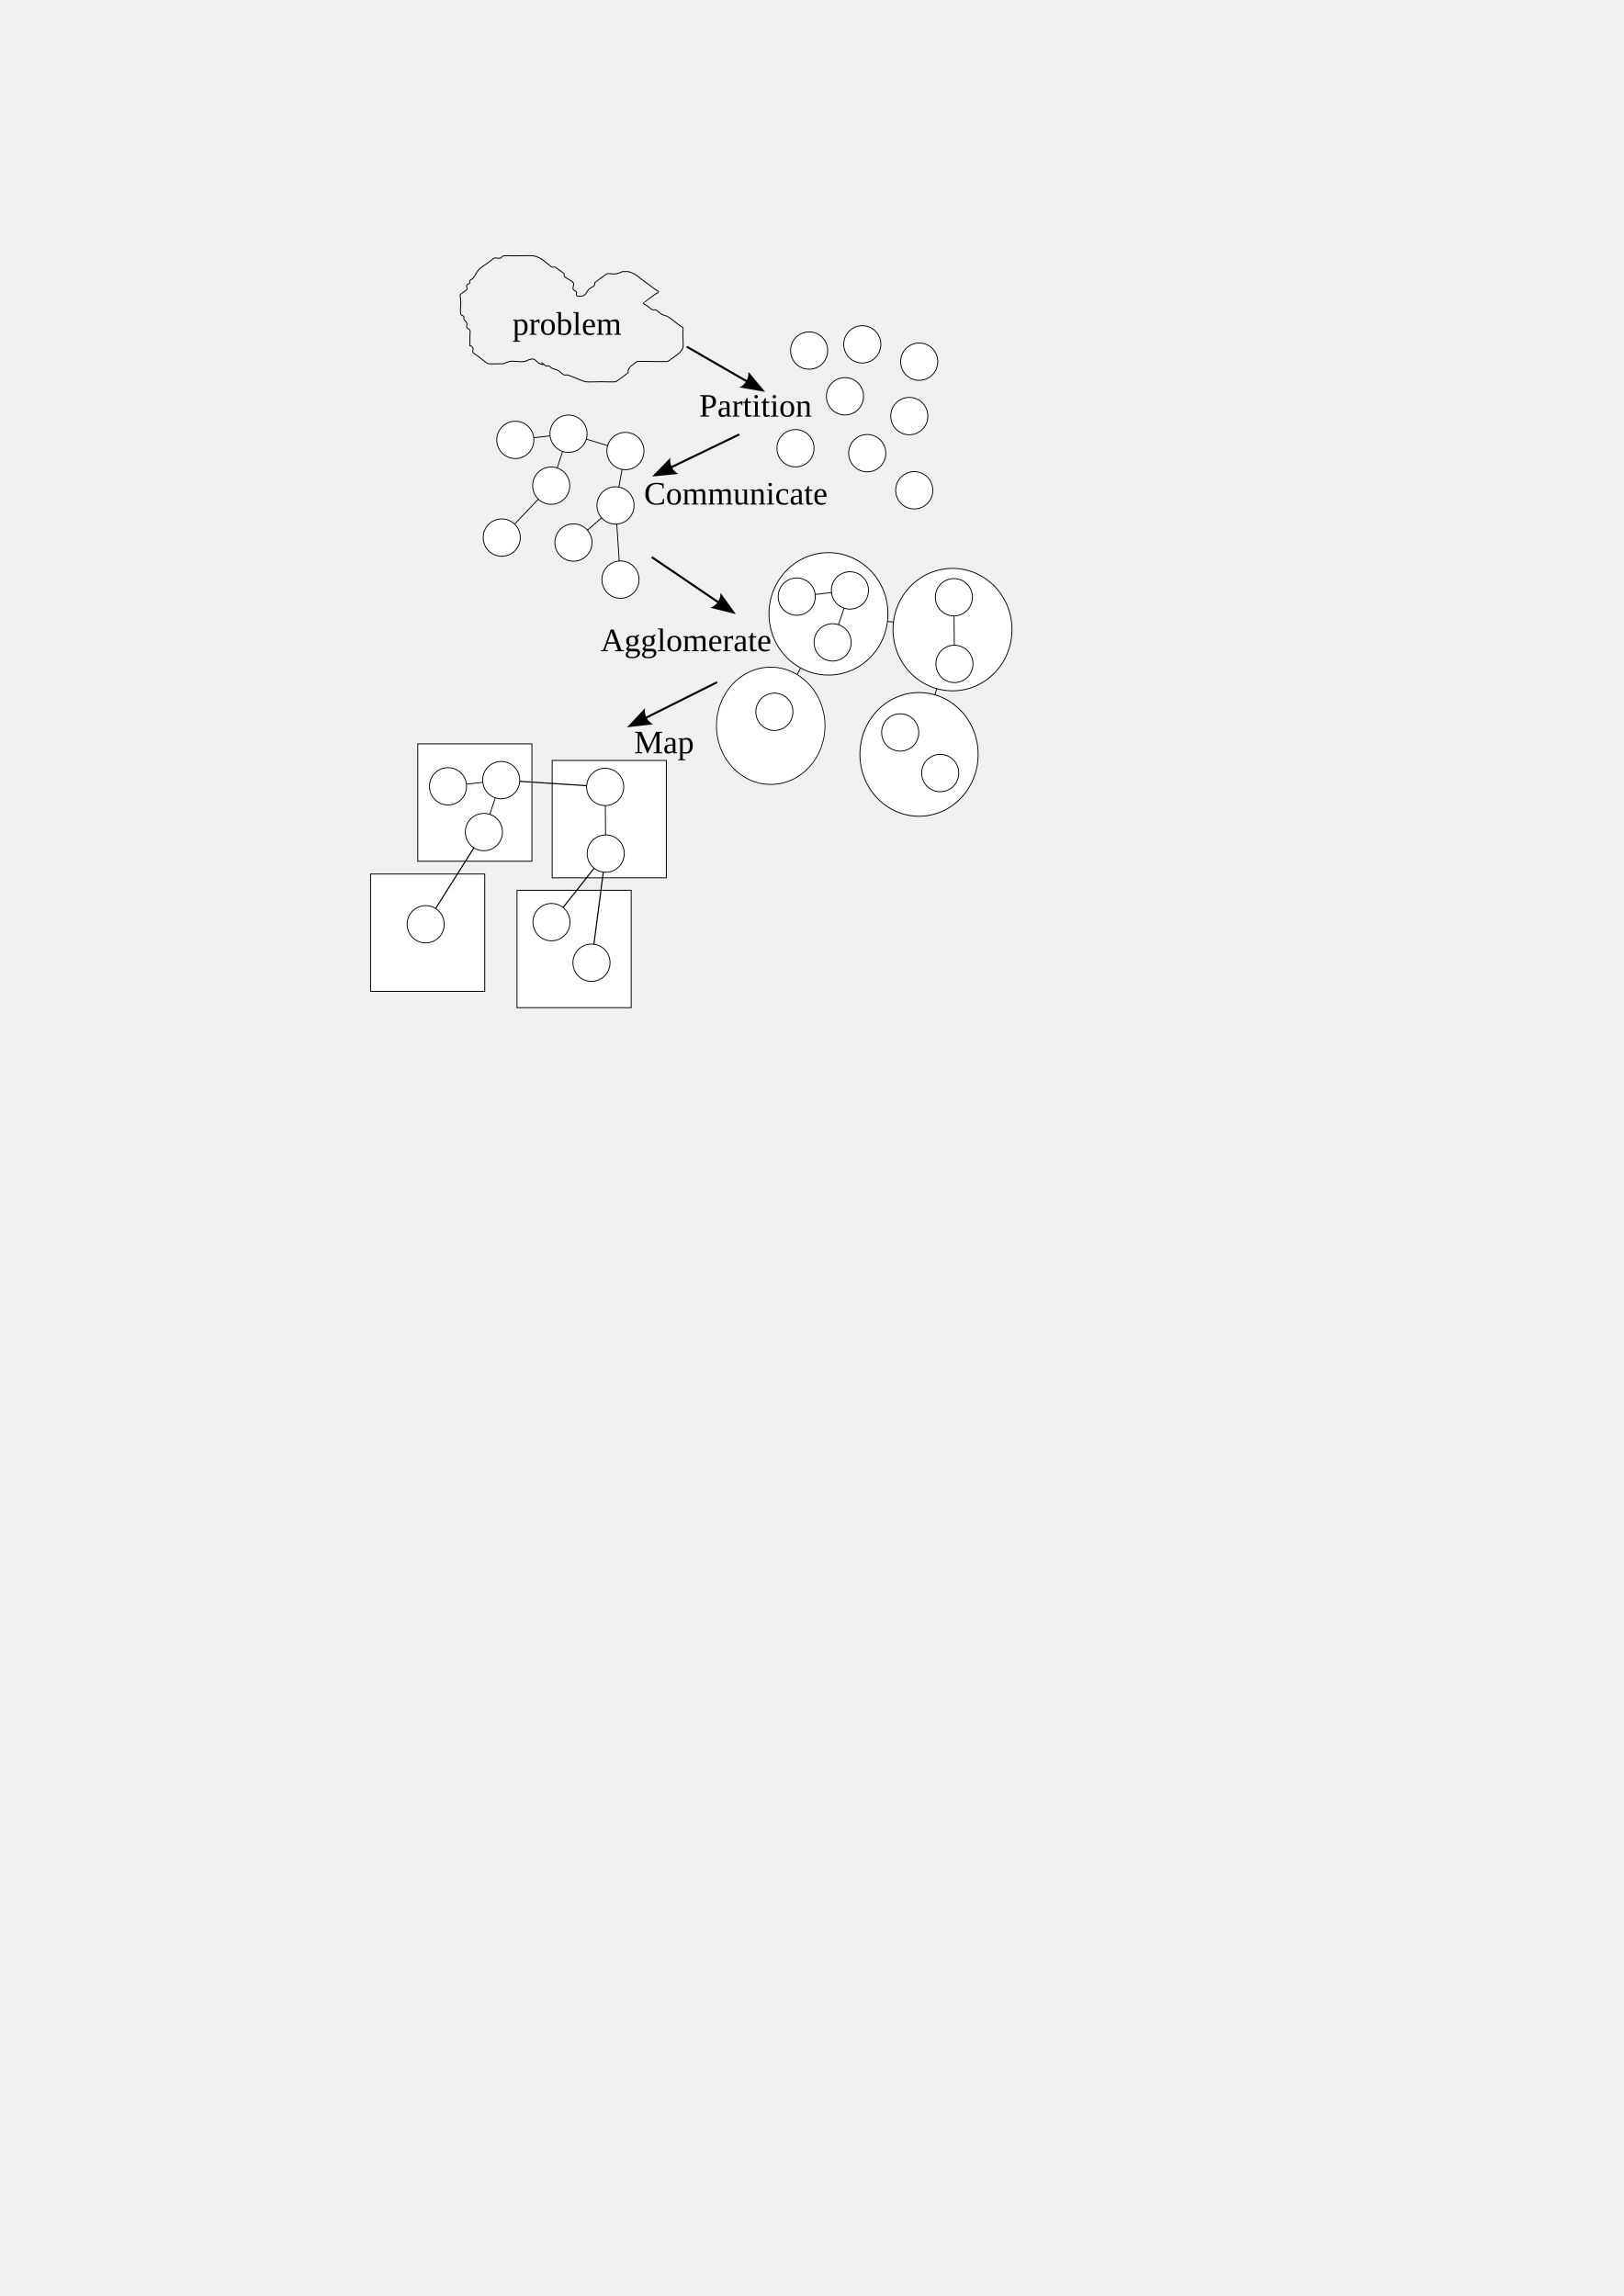
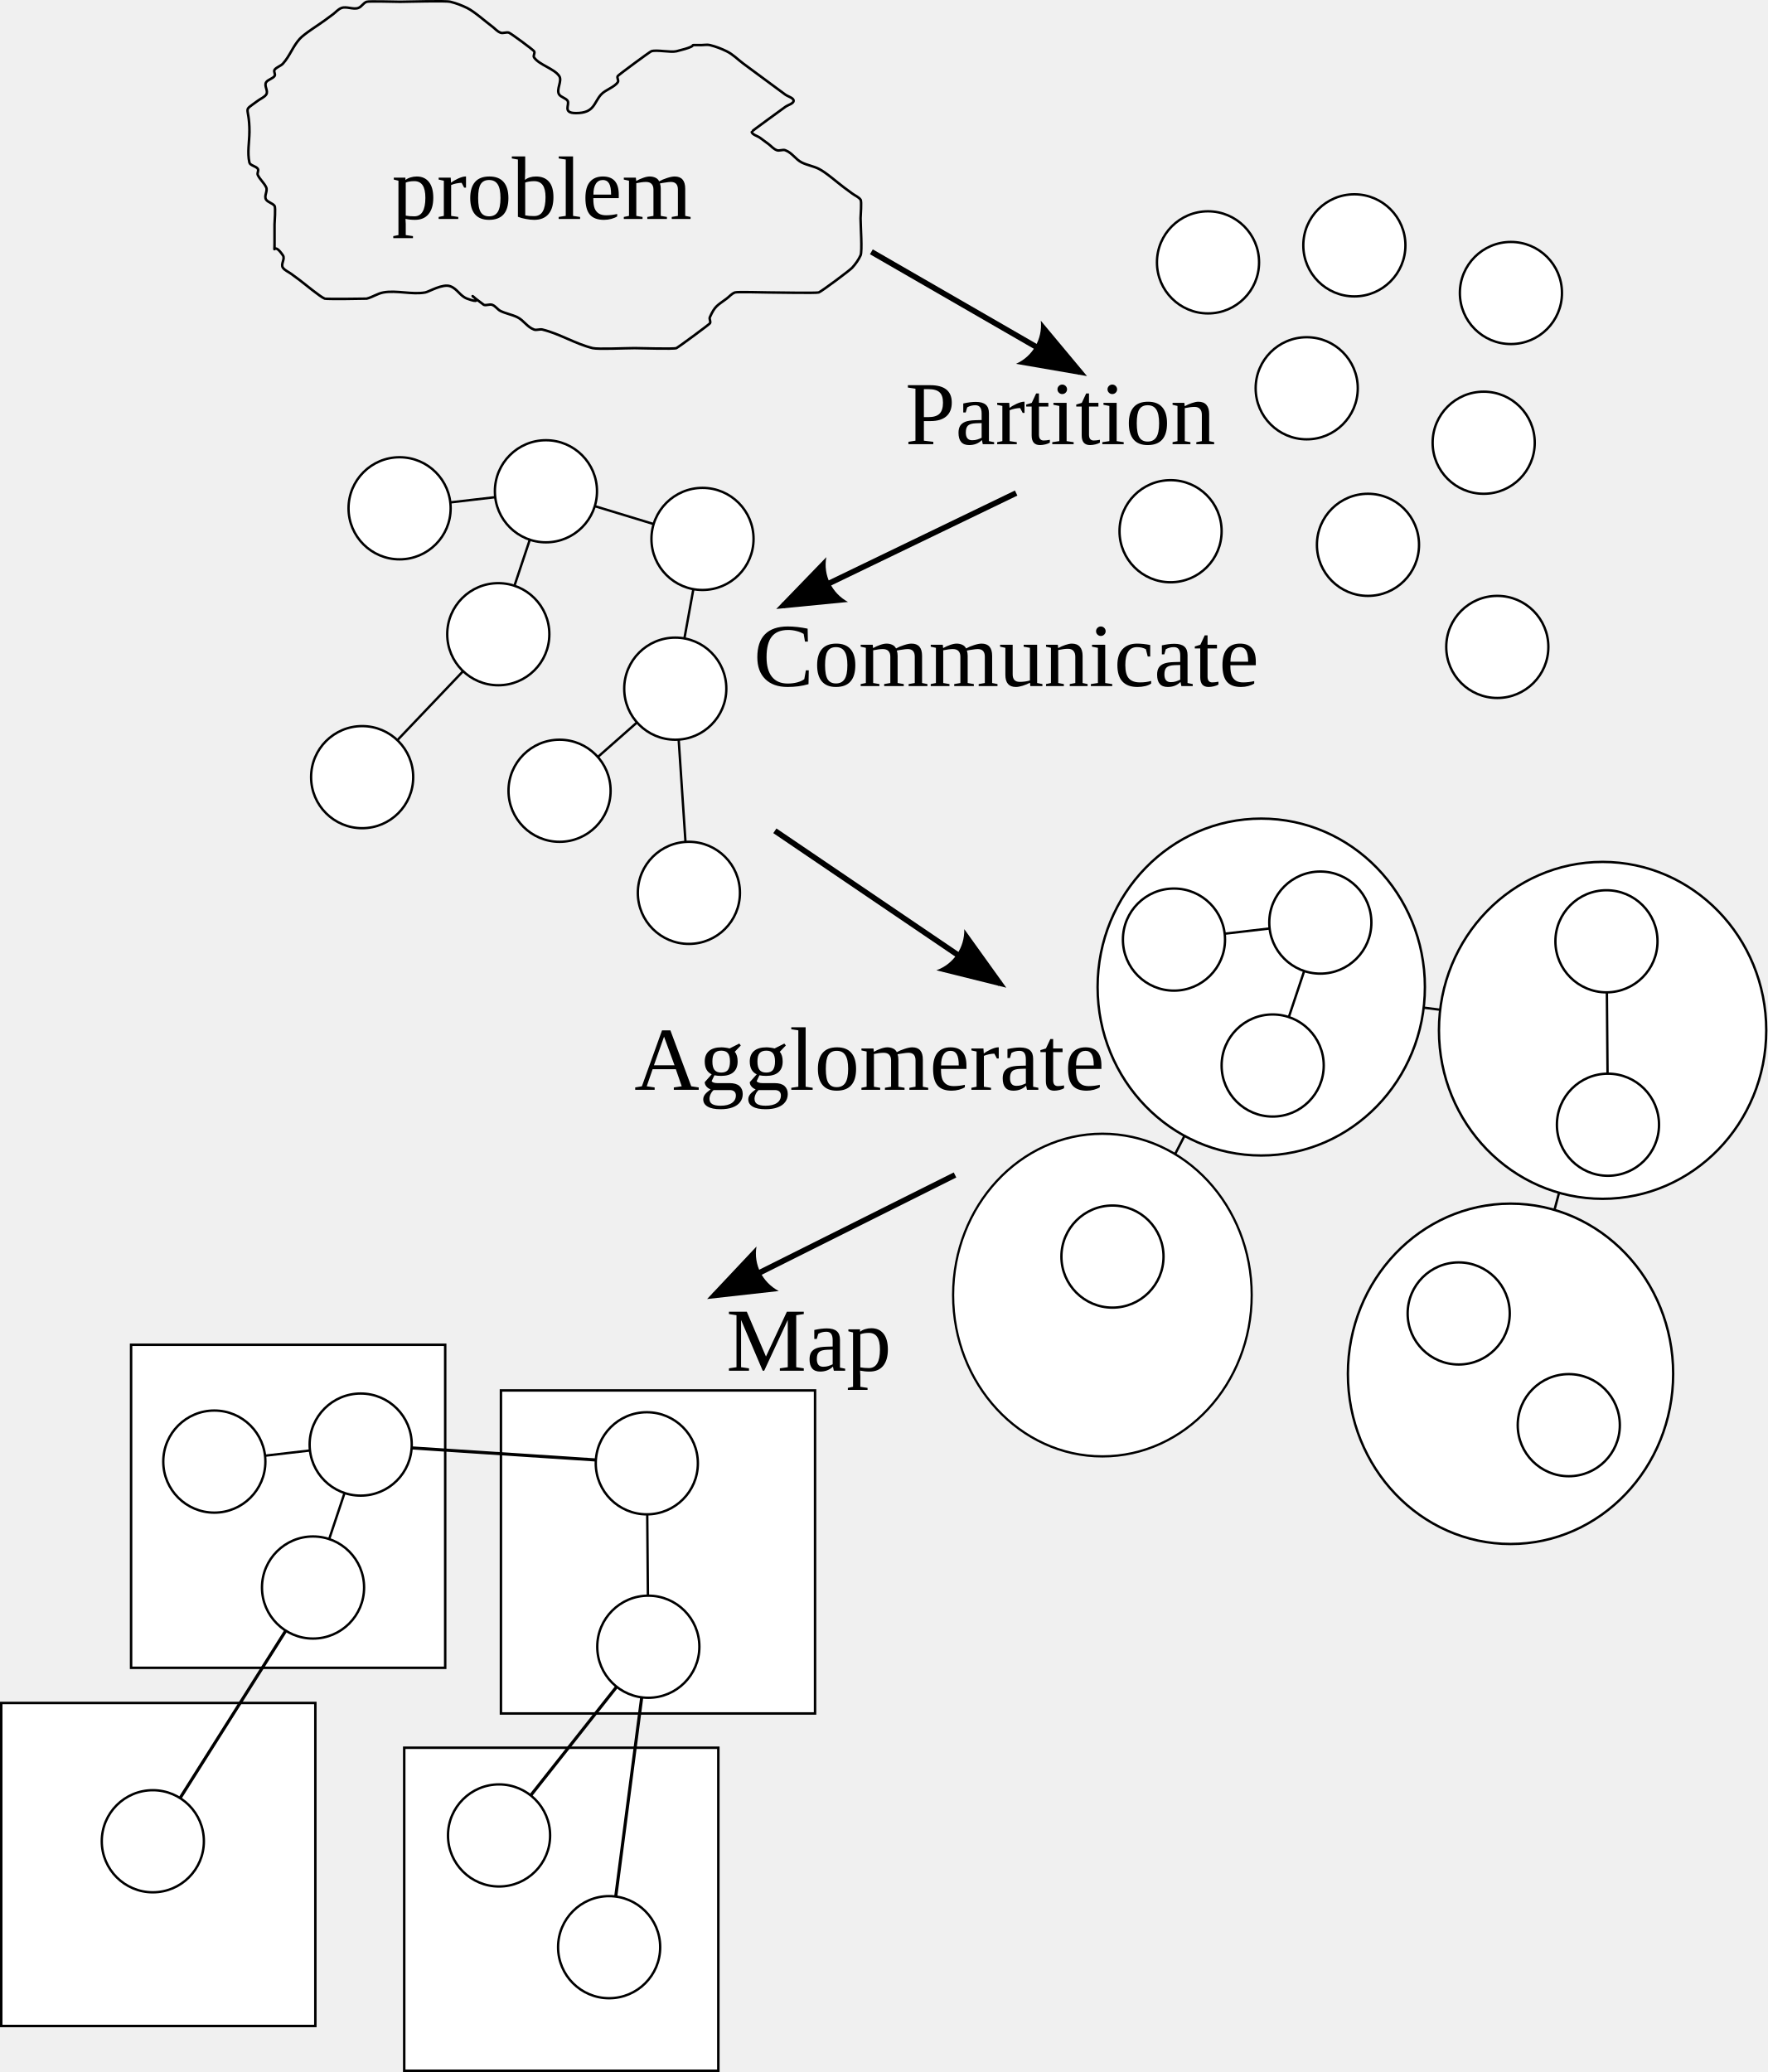
- <svg xmlns="http://www.w3.org/2000/svg" width="210mm" height="297mm" id="svg5239" version="1.1">
+ <svg xmlns="http://www.w3.org/2000/svg" width="313.957" height="368.091" id="svg5239" version="1.1">
  <defs id="defs5241">
-     <marker orient="auto" refY="0.0" refX="0.0" id="Arrow2Lend" style="overflow:visible;">
-       <path id="path4744" style="font-size:12.0;fill-rule:evenodd;stroke-width:0.625;stroke-linejoin:round;" d="M 8.719,4.034 L -2.207,0.016 L 8.719,-4.002 C 6.973,-1.63 6.983,1.616 8.719,4.034 z " transform="scale(1.1) rotate(180) translate(1,0)" />
+     <marker orient="auto" refY="0" refX="0" id="Arrow2Lend" style="overflow:visible">
+       <path id="path4744" style="font-size:12px;fill-rule:evenodd;stroke-width:0.625;stroke-linejoin:round" d="M 8.719,4.034 -2.207,0.016 8.719,-4.002 c -1.745,2.372 -1.735,5.617 -6e-7,8.035 z" transform="matrix(-1.1,0,0,-1.1,-1.1,0)" />
    </marker>
  </defs>
-   <g id="layer1">
+   <g id="layer1" transform="translate(-180.9286,-124.7715)">
    <rect style="fill:#ffffff;fill-opacity:1;stroke:#000000;stroke-width:0.438;stroke-miterlimit:4;stroke-opacity:1;stroke-dasharray:none;stroke-dashoffset:0" id="rect6257" width="55.796" height="57.386" x="204.214" y="363.672" />
    <rect style="fill:#ffffff;fill-opacity:1;stroke:#000000;stroke-width:0.438;stroke-miterlimit:4;stroke-opacity:1;stroke-dasharray:none;stroke-dashoffset:0" id="rect6257-8" width="55.796" height="57.386" x="269.913" y="371.784" />
    <rect style="fill:#ffffff;fill-opacity:1;stroke:#000000;stroke-width:0.438;stroke-miterlimit:4;stroke-opacity:1;stroke-dasharray:none;stroke-dashoffset:0" id="rect6257-0" width="55.796" height="57.386" x="252.733" y="435.257" />
    <rect style="fill:#ffffff;fill-opacity:1;stroke:#000000;stroke-width:0.438;stroke-miterlimit:4;stroke-opacity:1;stroke-dasharray:none;stroke-dashoffset:0" id="rect6257-6" width="55.796" height="57.386" x="181.148" y="427.303" />
-     <path style="fill:#ffffff;fill-opacity:1;stroke:#000000;stroke-width:1;stroke-miterlimit:4;stroke-opacity:1;stroke-dasharray:none;stroke-dashoffset:0" id="path6041" d="m 496.995,615.976 a 68.69,70.711 0 1 1 -137.381,0 68.69,70.711 0 1 1 137.381,0 z" transform="matrix(0.4232015,0,0,0.4232015,223.7086,39.43858)" />
-     <path style="fill:#ffffff;fill-opacity:1;stroke:#000000;stroke-width:1;stroke-miterlimit:4;stroke-opacity:1;stroke-dasharray:none;stroke-dashoffset:0" id="path6041-2-9" d="m 496.995,615.976 a 68.69,70.711 0 1 1 -137.381,0 68.69,70.711 0 1 1 137.381,0 z" transform="matrix(0.3860615,0,0,0.4052599,211.4009,105.21)" />
-     <path style="fill:#ffffff;fill-opacity:1;stroke:#000000;stroke-width:1;stroke-miterlimit:4;stroke-opacity:1;stroke-dasharray:none;stroke-dashoffset:0" id="path6041-2" d="m 496.995,615.976 a 68.69,70.711 0 1 1 -137.381,0 68.69,70.711 0 1 1 137.381,0 z" transform="matrix(0.420592,0,0,0.4275553,269.1072,105.4648)" />
-     <path transform="matrix(0.4232015,0,0,0.4232015,284.3445,47.13356)" style="fill:#ffffff;fill-opacity:1;stroke:#000000;stroke-width:1;stroke-miterlimit:4;stroke-opacity:1;stroke-dasharray:none;stroke-dashoffset:0" id="path6041-4" d="m 496.995,615.976 a 68.69,70.711 0 1 1 -137.381,0 68.69,70.711 0 1 1 137.381,0 z" />
+     <path style="fill:#ffffff;fill-opacity:1;stroke:#000000;stroke-width:1;stroke-miterlimit:4;stroke-opacity:1;stroke-dasharray:none;stroke-dashoffset:0" id="path6041" d="m 496.995,615.976 c 0,39.052 -30.754,70.711 -68.69,70.711 -37.937,0 -68.69,-31.658 -68.69,-70.711 0,-39.052 30.754,-70.711 68.69,-70.711 37.937,0 68.69,31.658 68.69,70.711 z" transform="matrix(0.4232015,0,0,0.4232015,223.7086,39.43858)" />
+     <path style="fill:#ffffff;fill-opacity:1;stroke:#000000;stroke-width:1;stroke-miterlimit:4;stroke-opacity:1;stroke-dasharray:none;stroke-dashoffset:0" id="path6041-2-9" d="m 496.995,615.976 c 0,39.052 -30.754,70.711 -68.69,70.711 -37.937,0 -68.69,-31.658 -68.69,-70.711 0,-39.052 30.754,-70.711 68.69,-70.711 37.937,0 68.69,31.658 68.69,70.711 z" transform="matrix(0.3860615,0,0,0.4052599,211.4009,105.21)" />
+     <path style="fill:#ffffff;fill-opacity:1;stroke:#000000;stroke-width:1;stroke-miterlimit:4;stroke-opacity:1;stroke-dasharray:none;stroke-dashoffset:0" id="path6041-2" d="m 496.995,615.976 c 0,39.052 -30.754,70.711 -68.69,70.711 -37.937,0 -68.69,-31.658 -68.69,-70.711 0,-39.052 30.754,-70.711 68.69,-70.711 37.937,0 68.69,31.658 68.69,70.711 z" transform="matrix(0.420592,0,0,0.4275553,269.1072,105.4648)" />
+     <path transform="matrix(0.4232015,0,0,0.4232015,284.3445,47.13356)" style="fill:#ffffff;fill-opacity:1;stroke:#000000;stroke-width:1;stroke-miterlimit:4;stroke-opacity:1;stroke-dasharray:none;stroke-dashoffset:0" id="path6041-4" d="m 496.995,615.976 c 0,39.052 -30.754,70.711 -68.69,70.711 -37.937,0 -68.69,-31.658 -68.69,-70.711 0,-39.052 30.754,-70.711 68.69,-70.711 37.937,0 68.69,31.658 68.69,70.711 z" />
    <path style="fill:none;stroke:#000000;stroke-width:0.447;stroke-linecap:butt;stroke-linejoin:miter;stroke-miterlimit:4;stroke-opacity:1;stroke-dasharray:none;stroke-dashoffset:0" d="m 225.24,148.161 c 0,-4.912 -1.402,-3.358 1.487,-5.493 0.496,-0.366 1.174,-0.635 1.487,-1.099 0.443,-0.655 -0.443,-1.542 0,-2.197 0.314,-0.463 1.174,-0.635 1.487,-1.099 0.222,-0.328 -0.222,-0.771 0,-1.099 0.314,-0.463 1.098,-0.668 1.487,-1.099 1.23,-1.363 1.745,-3.032 2.974,-4.394 0.856,-0.948 3.3,-2.438 4.461,-3.296 0.496,-0.366 0.991,-0.732 1.487,-1.099 0.496,-0.366 0.86,-0.867 1.487,-1.099 0.887,-0.328 2.088,0.328 2.974,0 0.627,-0.232 0.86,-0.867 1.487,-1.099 0.391,-0.144 5.171,0 5.949,0 1.441,0 8.036,-0.218 8.923,0 1.052,0.259 2.052,0.644 2.974,1.099 1.283,0.632 3.3,2.438 4.461,3.296 0.496,0.366 0.86,0.867 1.487,1.099 0.443,0.164 1.044,-0.164 1.487,0 0.395,0.146 4.264,3.004 4.461,3.296 0.222,0.328 -0.222,0.771 0,1.099 0.892,1.318 3.569,1.977 4.461,3.296 0.595,0.879 -0.595,2.417 0,3.296 0.314,0.463 1.174,0.635 1.487,1.099 0.444,0.657 -0.979,2.197 1.487,2.197 3.305,0 3.14,-1.831 4.461,-3.296 0.778,-0.862 2.347,-1.271 2.974,-2.197 0.222,-0.328 -0.222,-0.771 0,-1.099 0.142,-0.21 5.664,-4.289 5.949,-4.394 0.877,-0.324 3.439,0.252 4.461,0 5.127,-1.262 1.102,-1.099 4.461,-1.099 0.496,0 1.017,-0.116 1.487,0 1.052,0.259 2.052,0.644 2.974,1.099 1.167,0.574 1.983,1.465 2.974,2.197 2.479,1.831 4.957,3.662 7.436,5.493 0.496,0.366 1.487,0.581 1.487,1.099 0,0.518 -0.991,0.732 -1.487,1.099 -0.546,0.403 -5.949,4.306 -5.949,4.394 0,0.518 0.991,0.732 1.487,1.099 0.496,0.366 0.991,0.732 1.487,1.099 0.496,0.366 0.86,0.867 1.487,1.099 0.443,0.164 1.044,-0.164 1.487,0 1.254,0.463 1.808,1.623 2.974,2.197 0.922,0.454 2.052,0.644 2.974,1.099 1.283,0.632 3.3,2.438 4.461,3.296 0.496,0.366 0.991,0.732 1.487,1.099 0.496,0.366 1.174,0.635 1.487,1.099 0.226,0.334 0,2.801 0,3.296 0,1.313 0.324,5.874 0,6.591 -0.351,0.777 -0.872,1.516 -1.487,2.197 -0.412,0.457 -5.417,4.198 -5.949,4.394 -0.385,0.142 -7.869,0 -8.923,0 -0.778,0 -5.558,-0.144 -5.949,0 -0.627,0.232 -0.991,0.732 -1.487,1.099 -1.702,1.257 -2.074,1.3 -2.974,3.296 -0.157,0.347 0.222,0.771 0,1.099 -0.142,0.21 -5.664,4.289 -5.949,4.394 -0.538,0.199 -6.401,0 -7.436,0 -1.624,0 -6.474,0.237 -7.436,0 -3.123,-0.769 -5.8,-2.527 -8.923,-3.296 -0.47,-0.116 -1.044,0.164 -1.487,0 -1.254,-0.463 -1.808,-1.623 -2.974,-2.197 -0.922,-0.454 -2.052,-0.644 -2.974,-1.099 -0.583,-0.287 -0.86,-0.867 -1.487,-1.099 -0.443,-0.164 -1.044,0.164 -1.487,0 -4.932,-3.643 1.402,0.518 -2.974,-1.099 -1.254,-0.463 -1.72,-1.734 -2.974,-2.197 -1.375,-0.508 -3.774,0.972 -4.461,1.099 -2.333,0.431 -5.103,-0.431 -7.436,0 -1.075,0.199 -1.923,0.84 -2.974,1.099 -0.083,0.021 -7.15,0.106 -7.436,0 -0.794,-0.293 -3.679,-2.717 -4.461,-3.296 -0.496,-0.366 -0.991,-0.732 -1.487,-1.099 -0.496,-0.366 -1.174,-0.635 -1.487,-1.099 -0.443,-0.655 0.443,-1.542 0,-2.197 -1.838,-2.715 -1.487,0.379 -1.487,-2.197 0,-0.366 0,-1.465 0,-1.099 0,5.419 0,-0.586 0,-2.197 0,-0.495 0.226,-2.961 0,-3.296 -0.314,-0.463 -1.174,-0.635 -1.487,-1.099 -0.443,-0.655 0.314,-1.502 0,-2.197 -0.351,-0.777 -1.137,-1.42 -1.487,-2.197 -0.157,-0.347 0.222,-0.771 0,-1.099 -0.314,-0.463 -1.372,-0.588 -1.487,-1.099 -0.407,-1.806 0,-3.662 0,-5.493 z" id="path5277" />
-     <path style="fill:#ffffff;fill-opacity:1;stroke:#000000;stroke-width:1;stroke-miterlimit:4;stroke-opacity:1;stroke-dasharray:none;stroke-dashoffset:0" id="path5279" d="m 365.714,313.791 a 21.429,21.429 0 1 1 -42.857,0 21.429,21.429 0 1 1 42.857,0 z" transform="matrix(0.4232015,0,0,0.4232015,249.809,38.58358)" />
-     <path style="fill:#ffffff;fill-opacity:1;stroke:#000000;stroke-width:1;stroke-miterlimit:4;stroke-opacity:1;stroke-dasharray:none;stroke-dashoffset:0" id="path5279-7" d="m 365.714,313.791 a 21.429,21.429 0 1 1 -42.857,0 21.429,21.429 0 1 1 42.857,0 z" transform="matrix(0.4232015,0,0,0.4232015,275.8056,35.56072)" />
-     <path style="fill:#ffffff;fill-opacity:1;stroke:#000000;stroke-width:1;stroke-miterlimit:4;stroke-opacity:1;stroke-dasharray:none;stroke-dashoffset:0" id="path5279-9" d="m 365.714,313.791 a 21.429,21.429 0 1 1 -42.857,0 21.429,21.429 0 1 1 42.857,0 z" transform="matrix(0.4232015,0,0,0.4232015,303.616,44.02475)" />
-     <path style="fill:#ffffff;fill-opacity:1;stroke:#000000;stroke-width:1;stroke-miterlimit:4;stroke-opacity:1;stroke-dasharray:none;stroke-dashoffset:0" id="path5279-0" d="m 365.714,313.791 a 21.429,21.429 0 1 1 -42.857,0 21.429,21.429 0 1 1 42.857,0 z" transform="matrix(0.4232015,0,0,0.4232015,267.3416,60.95281)" />
-     <path style="fill:#ffffff;fill-opacity:1;stroke:#000000;stroke-width:1;stroke-miterlimit:4;stroke-opacity:1;stroke-dasharray:none;stroke-dashoffset:0" id="path5279-2" d="m 365.714,313.791 a 21.429,21.429 0 1 1 -42.857,0 21.429,21.429 0 1 1 42.857,0 z" transform="matrix(0.4232015,0,0,0.4232015,298.7794,70.62599)" />
-     <path style="fill:#ffffff;fill-opacity:1;stroke:#000000;stroke-width:1;stroke-miterlimit:4;stroke-opacity:1;stroke-dasharray:none;stroke-dashoffset:0" id="path5279-5" d="m 365.714,313.791 a 21.429,21.429 0 1 1 -42.857,0 21.429,21.429 0 1 1 42.857,0 z" transform="matrix(0.4232015,0,0,0.4232015,243.1586,86.34491)" />
-     <path style="fill:#ffffff;fill-opacity:1;stroke:#000000;stroke-width:1;stroke-miterlimit:4;stroke-opacity:1;stroke-dasharray:none;stroke-dashoffset:0" id="path5279-1" d="m 365.714,313.791 a 21.429,21.429 0 1 1 -42.857,0 21.429,21.429 0 1 1 42.857,0 z" transform="matrix(0.4232015,0,0,0.4232015,278.2239,88.7632)" />
-     <path style="fill:#ffffff;fill-opacity:1;stroke:#000000;stroke-width:1;stroke-miterlimit:4;stroke-opacity:1;stroke-dasharray:none;stroke-dashoffset:0" id="path5279-8" d="m 365.714,313.791 a 21.429,21.429 0 1 1 -42.857,0 21.429,21.429 0 1 1 42.857,0 z" transform="matrix(0.4232015,0,0,0.4232015,301.1977,106.9004)" />
-     <path style="fill:#ffffff;fill-opacity:1;stroke:#000000;stroke-width:1;stroke-miterlimit:4;stroke-opacity:1;stroke-dasharray:none;stroke-dashoffset:0" id="path5279-83" d="m 365.714,313.791 a 21.429,21.429 0 1 1 -42.857,0 21.429,21.429 0 1 1 42.857,0 z" transform="matrix(0.4232015,0,0,0.4232015,106.2072,82.27312)" />
-     <path style="fill:#ffffff;fill-opacity:1;stroke:#000000;stroke-width:1;stroke-miterlimit:4;stroke-opacity:1;stroke-dasharray:none;stroke-dashoffset:0" id="path5279-7-0" d="m 365.714,313.791 a 21.429,21.429 0 1 1 -42.857,0 21.429,21.429 0 1 1 42.857,0 z" transform="matrix(0.4232015,0,0,0.4232015,132.2039,79.25026)" />
-     <path style="fill:#ffffff;fill-opacity:1;stroke:#000000;stroke-width:1;stroke-miterlimit:4;stroke-opacity:1;stroke-dasharray:none;stroke-dashoffset:0" id="path5279-9-8" d="m 365.714,313.791 a 21.429,21.429 0 1 1 -42.857,0 21.429,21.429 0 1 1 42.857,0 z" transform="matrix(0.4232015,0,0,0.4232015,160.0143,87.71429)" />
-     <path style="fill:#ffffff;fill-opacity:1;stroke:#000000;stroke-width:1;stroke-miterlimit:4;stroke-opacity:1;stroke-dasharray:none;stroke-dashoffset:0" id="path5279-0-9" d="m 365.714,313.791 a 21.429,21.429 0 1 1 -42.857,0 21.429,21.429 0 1 1 42.857,0 z" transform="matrix(0.4232015,0,0,0.4232015,123.7399,104.6423)" />
-     <path style="fill:#ffffff;fill-opacity:1;stroke:#000000;stroke-width:1;stroke-miterlimit:4;stroke-opacity:1;stroke-dasharray:none;stroke-dashoffset:0" id="path5279-2-3" d="m 365.714,313.791 a 21.429,21.429 0 1 1 -42.857,0 21.429,21.429 0 1 1 42.857,0 z" transform="matrix(0.4232015,0,0,0.4232015,155.1777,114.3155)" />
-     <path style="fill:#ffffff;fill-opacity:1;stroke:#000000;stroke-width:1;stroke-miterlimit:4;stroke-opacity:1;stroke-dasharray:none;stroke-dashoffset:0" id="path5279-5-2" d="m 365.714,313.791 a 21.429,21.429 0 1 1 -42.857,0 21.429,21.429 0 1 1 42.857,0 z" transform="matrix(0.4232015,0,0,0.4232015,99.55692,130.0344)" />
-     <path style="fill:#ffffff;fill-opacity:1;stroke:#000000;stroke-width:1;stroke-miterlimit:4;stroke-opacity:1;stroke-dasharray:none;stroke-dashoffset:0" id="path5279-1-0" d="m 365.714,313.791 a 21.429,21.429 0 1 1 -42.857,0 21.429,21.429 0 1 1 42.857,0 z" transform="matrix(0.4232015,0,0,0.4232015,134.6222,132.4527)" />
-     <path style="fill:#ffffff;fill-opacity:1;stroke:#000000;stroke-width:1;stroke-miterlimit:4;stroke-opacity:1;stroke-dasharray:none;stroke-dashoffset:0" id="path5279-8-6" d="m 365.714,313.791 a 21.429,21.429 0 1 1 -42.857,0 21.429,21.429 0 1 1 42.857,0 z" transform="matrix(0.4232015,0,0,0.4232015,157.596,150.5899)" />
+     <path style="fill:#ffffff;fill-opacity:1;stroke:#000000;stroke-width:1;stroke-miterlimit:4;stroke-opacity:1;stroke-dasharray:none;stroke-dashoffset:0" id="path5279" d="m 365.714,313.791 c 0,11.835 -9.594,21.429 -21.429,21.429 -11.835,0 -21.429,-9.594 -21.429,-21.429 0,-11.835 9.594,-21.429 21.429,-21.429 11.835,0 21.429,9.594 21.429,21.429 z" transform="matrix(0.4232015,0,0,0.4232015,249.809,38.58358)" />
+     <path style="fill:#ffffff;fill-opacity:1;stroke:#000000;stroke-width:1;stroke-miterlimit:4;stroke-opacity:1;stroke-dasharray:none;stroke-dashoffset:0" id="path5279-7" d="m 365.714,313.791 c 0,11.835 -9.594,21.429 -21.429,21.429 -11.835,0 -21.429,-9.594 -21.429,-21.429 0,-11.835 9.594,-21.429 21.429,-21.429 11.835,0 21.429,9.594 21.429,21.429 z" transform="matrix(0.4232015,0,0,0.4232015,275.8056,35.56072)" />
+     <path style="fill:#ffffff;fill-opacity:1;stroke:#000000;stroke-width:1;stroke-miterlimit:4;stroke-opacity:1;stroke-dasharray:none;stroke-dashoffset:0" id="path5279-9" d="m 365.714,313.791 c 0,11.835 -9.594,21.429 -21.429,21.429 -11.835,0 -21.429,-9.594 -21.429,-21.429 0,-11.835 9.594,-21.429 21.429,-21.429 11.835,0 21.429,9.594 21.429,21.429 z" transform="matrix(0.4232015,0,0,0.4232015,303.616,44.02475)" />
+     <path style="fill:#ffffff;fill-opacity:1;stroke:#000000;stroke-width:1;stroke-miterlimit:4;stroke-opacity:1;stroke-dasharray:none;stroke-dashoffset:0" id="path5279-0" d="m 365.714,313.791 c 0,11.835 -9.594,21.429 -21.429,21.429 -11.835,0 -21.429,-9.594 -21.429,-21.429 0,-11.835 9.594,-21.429 21.429,-21.429 11.835,0 21.429,9.594 21.429,21.429 z" transform="matrix(0.4232015,0,0,0.4232015,267.3416,60.95281)" />
+     <path style="fill:#ffffff;fill-opacity:1;stroke:#000000;stroke-width:1;stroke-miterlimit:4;stroke-opacity:1;stroke-dasharray:none;stroke-dashoffset:0" id="path5279-2" d="m 365.714,313.791 c 0,11.835 -9.594,21.429 -21.429,21.429 -11.835,0 -21.429,-9.594 -21.429,-21.429 0,-11.835 9.594,-21.429 21.429,-21.429 11.835,0 21.429,9.594 21.429,21.429 z" transform="matrix(0.4232015,0,0,0.4232015,298.7794,70.62599)" />
+     <path style="fill:#ffffff;fill-opacity:1;stroke:#000000;stroke-width:1;stroke-miterlimit:4;stroke-opacity:1;stroke-dasharray:none;stroke-dashoffset:0" id="path5279-5" d="m 365.714,313.791 c 0,11.835 -9.594,21.429 -21.429,21.429 -11.835,0 -21.429,-9.594 -21.429,-21.429 0,-11.835 9.594,-21.429 21.429,-21.429 11.835,0 21.429,9.594 21.429,21.429 z" transform="matrix(0.4232015,0,0,0.4232015,243.1586,86.34491)" />
+     <path style="fill:#ffffff;fill-opacity:1;stroke:#000000;stroke-width:1;stroke-miterlimit:4;stroke-opacity:1;stroke-dasharray:none;stroke-dashoffset:0" id="path5279-1" d="m 365.714,313.791 c 0,11.835 -9.594,21.429 -21.429,21.429 -11.835,0 -21.429,-9.594 -21.429,-21.429 0,-11.835 9.594,-21.429 21.429,-21.429 11.835,0 21.429,9.594 21.429,21.429 z" transform="matrix(0.4232015,0,0,0.4232015,278.2239,88.7632)" />
+     <path style="fill:#ffffff;fill-opacity:1;stroke:#000000;stroke-width:1;stroke-miterlimit:4;stroke-opacity:1;stroke-dasharray:none;stroke-dashoffset:0" id="path5279-8" d="m 365.714,313.791 c 0,11.835 -9.594,21.429 -21.429,21.429 -11.835,0 -21.429,-9.594 -21.429,-21.429 0,-11.835 9.594,-21.429 21.429,-21.429 11.835,0 21.429,9.594 21.429,21.429 z" transform="matrix(0.4232015,0,0,0.4232015,301.1977,106.9004)" />
+     <path style="fill:#ffffff;fill-opacity:1;stroke:#000000;stroke-width:1;stroke-miterlimit:4;stroke-opacity:1;stroke-dasharray:none;stroke-dashoffset:0" id="path5279-83" d="m 365.714,313.791 c 0,11.835 -9.594,21.429 -21.429,21.429 -11.835,0 -21.429,-9.594 -21.429,-21.429 0,-11.835 9.594,-21.429 21.429,-21.429 11.835,0 21.429,9.594 21.429,21.429 z" transform="matrix(0.4232015,0,0,0.4232015,106.2072,82.27312)" />
+     <path style="fill:#ffffff;fill-opacity:1;stroke:#000000;stroke-width:1;stroke-miterlimit:4;stroke-opacity:1;stroke-dasharray:none;stroke-dashoffset:0" id="path5279-7-0" d="m 365.714,313.791 c 0,11.835 -9.594,21.429 -21.429,21.429 -11.835,0 -21.429,-9.594 -21.429,-21.429 0,-11.835 9.594,-21.429 21.429,-21.429 11.835,0 21.429,9.594 21.429,21.429 z" transform="matrix(0.4232015,0,0,0.4232015,132.2039,79.25026)" />
+     <path style="fill:#ffffff;fill-opacity:1;stroke:#000000;stroke-width:1;stroke-miterlimit:4;stroke-opacity:1;stroke-dasharray:none;stroke-dashoffset:0" id="path5279-9-8" d="m 365.714,313.791 c 0,11.835 -9.594,21.429 -21.429,21.429 -11.835,0 -21.429,-9.594 -21.429,-21.429 0,-11.835 9.594,-21.429 21.429,-21.429 11.835,0 21.429,9.594 21.429,21.429 z" transform="matrix(0.4232015,0,0,0.4232015,160.0143,87.71429)" />
+     <path style="fill:#ffffff;fill-opacity:1;stroke:#000000;stroke-width:1;stroke-miterlimit:4;stroke-opacity:1;stroke-dasharray:none;stroke-dashoffset:0" id="path5279-0-9" d="m 365.714,313.791 c 0,11.835 -9.594,21.429 -21.429,21.429 -11.835,0 -21.429,-9.594 -21.429,-21.429 0,-11.835 9.594,-21.429 21.429,-21.429 11.835,0 21.429,9.594 21.429,21.429 z" transform="matrix(0.4232015,0,0,0.4232015,123.7399,104.6423)" />
+     <path style="fill:#ffffff;fill-opacity:1;stroke:#000000;stroke-width:1;stroke-miterlimit:4;stroke-opacity:1;stroke-dasharray:none;stroke-dashoffset:0" id="path5279-2-3" d="m 365.714,313.791 c 0,11.835 -9.594,21.429 -21.429,21.429 -11.835,0 -21.429,-9.594 -21.429,-21.429 0,-11.835 9.594,-21.429 21.429,-21.429 11.835,0 21.429,9.594 21.429,21.429 z" transform="matrix(0.4232015,0,0,0.4232015,155.1777,114.3155)" />
+     <path style="fill:#ffffff;fill-opacity:1;stroke:#000000;stroke-width:1;stroke-miterlimit:4;stroke-opacity:1;stroke-dasharray:none;stroke-dashoffset:0" id="path5279-5-2" d="m 365.714,313.791 c 0,11.835 -9.594,21.429 -21.429,21.429 -11.835,0 -21.429,-9.594 -21.429,-21.429 0,-11.835 9.594,-21.429 21.429,-21.429 11.835,0 21.429,9.594 21.429,21.429 z" transform="matrix(0.4232015,0,0,0.4232015,99.55692,130.0344)" />
+     <path style="fill:#ffffff;fill-opacity:1;stroke:#000000;stroke-width:1;stroke-miterlimit:4;stroke-opacity:1;stroke-dasharray:none;stroke-dashoffset:0" id="path5279-1-0" d="m 365.714,313.791 c 0,11.835 -9.594,21.429 -21.429,21.429 -11.835,0 -21.429,-9.594 -21.429,-21.429 0,-11.835 9.594,-21.429 21.429,-21.429 11.835,0 21.429,9.594 21.429,21.429 z" transform="matrix(0.4232015,0,0,0.4232015,134.6222,132.4527)" />
+     <path style="fill:#ffffff;fill-opacity:1;stroke:#000000;stroke-width:1;stroke-miterlimit:4;stroke-opacity:1;stroke-dasharray:none;stroke-dashoffset:0" id="path5279-8-6" d="m 365.714,313.791 c 0,11.835 -9.594,21.429 -21.429,21.429 -11.835,0 -21.429,-9.594 -21.429,-21.429 0,-11.835 9.594,-21.429 21.429,-21.429 11.835,0 21.429,9.594 21.429,21.429 z" transform="matrix(0.4232015,0,0,0.4232015,157.596,150.5899)" />
    <path style="fill:none;stroke:#000000;stroke-width:0.423px;stroke-linecap:butt;stroke-linejoin:miter;stroke-opacity:1" d="m 268.897,213.095 -7.979,0.928" id="path5888" />
    <path style="fill:none;stroke:#000000;stroke-width:0.423px;stroke-linecap:butt;stroke-linejoin:miter;stroke-opacity:1" d="m 304.094,229.435 -1.592,8.754" id="path5892" />
    <path style="fill:none;stroke:#000000;stroke-width:0.423px;stroke-linecap:butt;stroke-linejoin:miter;stroke-opacity:1" d="m 263.188,244.006 -11.675,12.258" id="path5902" />
    <path style="fill:none;stroke:#000000;stroke-width:0.423px;stroke-linecap:butt;stroke-linejoin:miter;stroke-opacity:1" d="m 294.08,253.112 -6.955,6.137" id="path5906" />
    <path style="fill:none;stroke:#000000;stroke-width:0.423px;stroke-linecap:butt;stroke-linejoin:miter;stroke-opacity:1" d="m 301.483,256.161 1.212,18.177" id="path5908" />
    <path style="fill:none;stroke:#000000;stroke-width:0.423px;stroke-linecap:butt;stroke-linejoin:miter;stroke-opacity:1" d="m 272.311,228.834 2.727,-8.181" id="path5910" />
    <path style="fill:none;stroke:#000000;stroke-width:0.423px;stroke-linecap:butt;stroke-linejoin:miter;stroke-opacity:1" d="m 286.584,214.688 10.454,3.182" id="path5912" />
-     <path style="fill:#ffffff;fill-opacity:1;stroke:#000000;stroke-width:1;stroke-miterlimit:4;stroke-opacity:1;stroke-dasharray:none;stroke-dashoffset:0" id="path5279-83-5" d="m 365.714,313.791 a 21.429,21.429 0 1 1 -42.857,0 21.429,21.429 0 1 1 42.857,0 z" transform="matrix(0.4232015,0,0,0.4232015,243.7632,158.8937)" />
-     <path style="fill:#ffffff;fill-opacity:1;stroke:#000000;stroke-width:1;stroke-miterlimit:4;stroke-opacity:1;stroke-dasharray:none;stroke-dashoffset:0" id="path5279-7-0-5" d="m 365.714,313.791 a 21.429,21.429 0 1 1 -42.857,0 21.429,21.429 0 1 1 42.857,0 z" transform="matrix(0.4232015,0,0,0.4232015,269.7599,155.8709)" />
-     <path style="fill:#ffffff;fill-opacity:1;stroke:#000000;stroke-width:1;stroke-miterlimit:4;stroke-opacity:1;stroke-dasharray:none;stroke-dashoffset:0" id="path5279-9-8-8" d="m 365.714,313.791 a 21.429,21.429 0 1 1 -42.857,0 21.429,21.429 0 1 1 42.857,0 z" transform="matrix(0.4232015,0,0,0.4232015,320.5864,159.1963)" />
-     <path style="fill:#ffffff;fill-opacity:1;stroke:#000000;stroke-width:1;stroke-miterlimit:4;stroke-opacity:1;stroke-dasharray:none;stroke-dashoffset:0" id="path5279-0-9-1" d="m 365.714,313.791 a 21.429,21.429 0 1 1 -42.857,0 21.429,21.429 0 1 1 42.857,0 z" transform="matrix(0.4232015,0,0,0.4232015,261.2958,181.263)" />
-     <path style="fill:#ffffff;fill-opacity:1;stroke:#000000;stroke-width:1;stroke-miterlimit:4;stroke-opacity:1;stroke-dasharray:none;stroke-dashoffset:0" id="path5279-2-3-9" d="m 365.714,313.791 a 21.429,21.429 0 1 1 -42.857,0 21.429,21.429 0 1 1 42.857,0 z" transform="matrix(0.4232015,0,0,0.4232015,320.854,191.7825)" />
-     <path style="fill:#ffffff;fill-opacity:1;stroke:#000000;stroke-width:1;stroke-miterlimit:4;stroke-opacity:1;stroke-dasharray:none;stroke-dashoffset:0" id="path5279-5-2-8" d="m 365.714,313.791 a 21.429,21.429 0 1 1 -42.857,0 21.429,21.429 0 1 1 42.857,0 z" transform="matrix(0.4232015,0,0,0.4232015,232.8379,215.205)" />
-     <path style="fill:#ffffff;fill-opacity:1;stroke:#000000;stroke-width:1;stroke-miterlimit:4;stroke-opacity:1;stroke-dasharray:none;stroke-dashoffset:0" id="path5279-1-0-5" d="m 365.714,313.791 a 21.429,21.429 0 1 1 -42.857,0 21.429,21.429 0 1 1 42.857,0 z" transform="matrix(0.4232015,0,0,0.4232015,294.3393,225.3097)" />
-     <path style="fill:#ffffff;fill-opacity:1;stroke:#000000;stroke-width:1;stroke-miterlimit:4;stroke-opacity:1;stroke-dasharray:none;stroke-dashoffset:0" id="path5279-8-6-9" d="m 365.714,313.791 a 21.429,21.429 0 1 1 -42.857,0 21.429,21.429 0 1 1 42.857,0 z" transform="matrix(0.4232015,0,0,0.4232015,313.8931,245.1569)" />
+     <path style="fill:#ffffff;fill-opacity:1;stroke:#000000;stroke-width:1;stroke-miterlimit:4;stroke-opacity:1;stroke-dasharray:none;stroke-dashoffset:0" id="path5279-83-5" d="m 365.714,313.791 c 0,11.835 -9.594,21.429 -21.429,21.429 -11.835,0 -21.429,-9.594 -21.429,-21.429 0,-11.835 9.594,-21.429 21.429,-21.429 11.835,0 21.429,9.594 21.429,21.429 z" transform="matrix(0.4232015,0,0,0.4232015,243.7632,158.8937)" />
+     <path style="fill:#ffffff;fill-opacity:1;stroke:#000000;stroke-width:1;stroke-miterlimit:4;stroke-opacity:1;stroke-dasharray:none;stroke-dashoffset:0" id="path5279-7-0-5" d="m 365.714,313.791 c 0,11.835 -9.594,21.429 -21.429,21.429 -11.835,0 -21.429,-9.594 -21.429,-21.429 0,-11.835 9.594,-21.429 21.429,-21.429 11.835,0 21.429,9.594 21.429,21.429 z" transform="matrix(0.4232015,0,0,0.4232015,269.7599,155.8709)" />
+     <path style="fill:#ffffff;fill-opacity:1;stroke:#000000;stroke-width:1;stroke-miterlimit:4;stroke-opacity:1;stroke-dasharray:none;stroke-dashoffset:0" id="path5279-9-8-8" d="m 365.714,313.791 c 0,11.835 -9.594,21.429 -21.429,21.429 -11.835,0 -21.429,-9.594 -21.429,-21.429 0,-11.835 9.594,-21.429 21.429,-21.429 11.835,0 21.429,9.594 21.429,21.429 z" transform="matrix(0.4232015,0,0,0.4232015,320.5864,159.1963)" />
+     <path style="fill:#ffffff;fill-opacity:1;stroke:#000000;stroke-width:1;stroke-miterlimit:4;stroke-opacity:1;stroke-dasharray:none;stroke-dashoffset:0" id="path5279-0-9-1" d="m 365.714,313.791 c 0,11.835 -9.594,21.429 -21.429,21.429 -11.835,0 -21.429,-9.594 -21.429,-21.429 0,-11.835 9.594,-21.429 21.429,-21.429 11.835,0 21.429,9.594 21.429,21.429 z" transform="matrix(0.4232015,0,0,0.4232015,261.2958,181.263)" />
+     <path style="fill:#ffffff;fill-opacity:1;stroke:#000000;stroke-width:1;stroke-miterlimit:4;stroke-opacity:1;stroke-dasharray:none;stroke-dashoffset:0" id="path5279-2-3-9" d="m 365.714,313.791 c 0,11.835 -9.594,21.429 -21.429,21.429 -11.835,0 -21.429,-9.594 -21.429,-21.429 0,-11.835 9.594,-21.429 21.429,-21.429 11.835,0 21.429,9.594 21.429,21.429 z" transform="matrix(0.4232015,0,0,0.4232015,320.854,191.7825)" />
+     <path style="fill:#ffffff;fill-opacity:1;stroke:#000000;stroke-width:1;stroke-miterlimit:4;stroke-opacity:1;stroke-dasharray:none;stroke-dashoffset:0" id="path5279-5-2-8" d="m 365.714,313.791 c 0,11.835 -9.594,21.429 -21.429,21.429 -11.835,0 -21.429,-9.594 -21.429,-21.429 0,-11.835 9.594,-21.429 21.429,-21.429 11.835,0 21.429,9.594 21.429,21.429 z" transform="matrix(0.4232015,0,0,0.4232015,232.8379,215.205)" />
+     <path style="fill:#ffffff;fill-opacity:1;stroke:#000000;stroke-width:1;stroke-miterlimit:4;stroke-opacity:1;stroke-dasharray:none;stroke-dashoffset:0" id="path5279-1-0-5" d="m 365.714,313.791 c 0,11.835 -9.594,21.429 -21.429,21.429 -11.835,0 -21.429,-9.594 -21.429,-21.429 0,-11.835 9.594,-21.429 21.429,-21.429 11.835,0 21.429,9.594 21.429,21.429 z" transform="matrix(0.4232015,0,0,0.4232015,294.3393,225.3097)" />
+     <path style="fill:#ffffff;fill-opacity:1;stroke:#000000;stroke-width:1;stroke-miterlimit:4;stroke-opacity:1;stroke-dasharray:none;stroke-dashoffset:0" id="path5279-8-6-9" d="m 365.714,313.791 c 0,11.835 -9.594,21.429 -21.429,21.429 -11.835,0 -21.429,-9.594 -21.429,-21.429 0,-11.835 9.594,-21.429 21.429,-21.429 11.835,0 21.429,9.594 21.429,21.429 z" transform="matrix(0.4232015,0,0,0.4232015,313.8931,245.1569)" />
    <path style="fill:none;stroke:#000000;stroke-width:0.423px;stroke-linecap:butt;stroke-linejoin:miter;stroke-opacity:1" d="m 406.453,289.715 -7.979,0.928" id="path5888-3" />
    <path style="fill:none;stroke:#000000;stroke-width:0.423px;stroke-linecap:butt;stroke-linejoin:miter;stroke-opacity:1" d="m 466.363,301.061 0.119,14.45" id="path5892-5" />
    <path style="fill:none;stroke:#000000;stroke-width:0.423px;stroke-linecap:butt;stroke-linejoin:miter;stroke-opacity:1" d="m 409.867,305.454 2.727,-8.181" id="path5910-1" />
    <path style="fill:none;stroke:#000000;stroke-width:0.423px;stroke-linecap:butt;stroke-linejoin:miter;stroke-opacity:1" d="m 389.663,329.803 1.673,-3.245" id="path6108" />
    <path style="fill:none;stroke:#000000;stroke-width:0.423px;stroke-linecap:butt;stroke-linejoin:miter;stroke-opacity:1" d="m 433.822,303.782 2.927,0.371" id="path6110" />
    <path style="fill:none;stroke:#000000;stroke-width:0.423px;stroke-linecap:butt;stroke-linejoin:miter;stroke-opacity:1" d="m 457.869,336.67 -0.816,3.042" id="path6112" />
-     <path style="fill:#ffffff;fill-opacity:1;stroke:#000000;stroke-width:1;stroke-miterlimit:4;stroke-opacity:1;stroke-dasharray:none;stroke-dashoffset:0" id="path5279-83-5-5" d="m 365.714,313.791 a 21.429,21.429 0 1 1 -42.857,0 21.429,21.429 0 1 1 42.857,0 z" transform="matrix(0.4232015,0,0,0.4232015,73.29907,251.6267)" />
-     <path style="fill:#ffffff;fill-opacity:1;stroke:#000000;stroke-width:1;stroke-miterlimit:4;stroke-opacity:1;stroke-dasharray:none;stroke-dashoffset:0" id="path5279-7-0-5-4" d="m 365.714,313.791 a 21.429,21.429 0 1 1 -42.857,0 21.429,21.429 0 1 1 42.857,0 z" transform="matrix(0.4232015,0,0,0.4232015,99.29573,248.6039)" />
-     <path style="fill:#ffffff;fill-opacity:1;stroke:#000000;stroke-width:1;stroke-miterlimit:4;stroke-opacity:1;stroke-dasharray:none;stroke-dashoffset:0" id="path5279-9-8-8-5" d="m 365.714,313.791 a 21.429,21.429 0 1 1 -42.857,0 21.429,21.429 0 1 1 42.857,0 z" transform="matrix(0.4232015,0,0,0.4232015,150.1223,251.9293)" />
-     <path style="fill:#ffffff;fill-opacity:1;stroke:#000000;stroke-width:1;stroke-miterlimit:4;stroke-opacity:1;stroke-dasharray:none;stroke-dashoffset:0" id="path5279-0-9-1-6" d="m 365.714,313.791 a 21.429,21.429 0 1 1 -42.857,0 21.429,21.429 0 1 1 42.857,0 z" transform="matrix(0.4232015,0,0,0.4232015,90.8317,273.996)" />
-     <path style="fill:#ffffff;fill-opacity:1;stroke:#000000;stroke-width:1;stroke-miterlimit:4;stroke-opacity:1;stroke-dasharray:none;stroke-dashoffset:0" id="path5279-2-3-9-9" d="m 365.714,313.791 a 21.429,21.429 0 1 1 -42.857,0 21.429,21.429 0 1 1 42.857,0 z" transform="matrix(0.4232015,0,0,0.4232015,150.3899,284.5156)" />
-     <path style="fill:#ffffff;fill-opacity:1;stroke:#000000;stroke-width:1;stroke-miterlimit:4;stroke-opacity:1;stroke-dasharray:none;stroke-dashoffset:0" id="path5279-5-2-8-8" d="m 365.714,313.791 a 21.429,21.429 0 1 1 -42.857,0 21.429,21.429 0 1 1 42.857,0 z" transform="matrix(0.4232015,0,0,0.4232015,62.37378,319.0735)" />
-     <path style="fill:#ffffff;fill-opacity:1;stroke:#000000;stroke-width:1;stroke-miterlimit:4;stroke-opacity:1;stroke-dasharray:none;stroke-dashoffset:0" id="path5279-1-0-5-3" d="m 365.714,313.791 a 21.429,21.429 0 1 1 -42.857,0 21.429,21.429 0 1 1 42.857,0 z" transform="matrix(0.4232015,0,0,0.4232015,123.8752,318.0427)" />
-     <path style="fill:#ffffff;fill-opacity:1;stroke:#000000;stroke-width:1;stroke-miterlimit:4;stroke-opacity:1;stroke-dasharray:none;stroke-dashoffset:0" id="path5279-8-6-9-7" d="m 365.714,313.791 a 21.429,21.429 0 1 1 -42.857,0 21.429,21.429 0 1 1 42.857,0 z" transform="matrix(0.4232015,0,0,0.4232015,143.429,337.8899)" />
+     <path style="fill:#ffffff;fill-opacity:1;stroke:#000000;stroke-width:1;stroke-miterlimit:4;stroke-opacity:1;stroke-dasharray:none;stroke-dashoffset:0" id="path5279-83-5-5" d="m 365.714,313.791 c 0,11.835 -9.594,21.429 -21.429,21.429 -11.835,0 -21.429,-9.594 -21.429,-21.429 0,-11.835 9.594,-21.429 21.429,-21.429 11.835,0 21.429,9.594 21.429,21.429 z" transform="matrix(0.4232015,0,0,0.4232015,73.29907,251.6267)" />
+     <path style="fill:#ffffff;fill-opacity:1;stroke:#000000;stroke-width:1;stroke-miterlimit:4;stroke-opacity:1;stroke-dasharray:none;stroke-dashoffset:0" id="path5279-7-0-5-4" d="m 365.714,313.791 c 0,11.835 -9.594,21.429 -21.429,21.429 -11.835,0 -21.429,-9.594 -21.429,-21.429 0,-11.835 9.594,-21.429 21.429,-21.429 11.835,0 21.429,9.594 21.429,21.429 z" transform="matrix(0.4232015,0,0,0.4232015,99.29573,248.6039)" />
+     <path style="fill:#ffffff;fill-opacity:1;stroke:#000000;stroke-width:1;stroke-miterlimit:4;stroke-opacity:1;stroke-dasharray:none;stroke-dashoffset:0" id="path5279-9-8-8-5" d="m 365.714,313.791 c 0,11.835 -9.594,21.429 -21.429,21.429 -11.835,0 -21.429,-9.594 -21.429,-21.429 0,-11.835 9.594,-21.429 21.429,-21.429 11.835,0 21.429,9.594 21.429,21.429 z" transform="matrix(0.4232015,0,0,0.4232015,150.1223,251.9293)" />
+     <path style="fill:#ffffff;fill-opacity:1;stroke:#000000;stroke-width:1;stroke-miterlimit:4;stroke-opacity:1;stroke-dasharray:none;stroke-dashoffset:0" id="path5279-0-9-1-6" d="m 365.714,313.791 c 0,11.835 -9.594,21.429 -21.429,21.429 -11.835,0 -21.429,-9.594 -21.429,-21.429 0,-11.835 9.594,-21.429 21.429,-21.429 11.835,0 21.429,9.594 21.429,21.429 z" transform="matrix(0.4232015,0,0,0.4232015,90.8317,273.996)" />
+     <path style="fill:#ffffff;fill-opacity:1;stroke:#000000;stroke-width:1;stroke-miterlimit:4;stroke-opacity:1;stroke-dasharray:none;stroke-dashoffset:0" id="path5279-2-3-9-9" d="m 365.714,313.791 c 0,11.835 -9.594,21.429 -21.429,21.429 -11.835,0 -21.429,-9.594 -21.429,-21.429 0,-11.835 9.594,-21.429 21.429,-21.429 11.835,0 21.429,9.594 21.429,21.429 z" transform="matrix(0.4232015,0,0,0.4232015,150.3899,284.5156)" />
+     <path style="fill:#ffffff;fill-opacity:1;stroke:#000000;stroke-width:1;stroke-miterlimit:4;stroke-opacity:1;stroke-dasharray:none;stroke-dashoffset:0" id="path5279-5-2-8-8" d="m 365.714,313.791 c 0,11.835 -9.594,21.429 -21.429,21.429 -11.835,0 -21.429,-9.594 -21.429,-21.429 0,-11.835 9.594,-21.429 21.429,-21.429 11.835,0 21.429,9.594 21.429,21.429 z" transform="matrix(0.4232015,0,0,0.4232015,62.37378,319.0735)" />
+     <path style="fill:#ffffff;fill-opacity:1;stroke:#000000;stroke-width:1;stroke-miterlimit:4;stroke-opacity:1;stroke-dasharray:none;stroke-dashoffset:0" id="path5279-1-0-5-3" d="m 365.714,313.791 c 0,11.835 -9.594,21.429 -21.429,21.429 -11.835,0 -21.429,-9.594 -21.429,-21.429 0,-11.835 9.594,-21.429 21.429,-21.429 11.835,0 21.429,9.594 21.429,21.429 z" transform="matrix(0.4232015,0,0,0.4232015,123.8752,318.0427)" />
+     <path style="fill:#ffffff;fill-opacity:1;stroke:#000000;stroke-width:1;stroke-miterlimit:4;stroke-opacity:1;stroke-dasharray:none;stroke-dashoffset:0" id="path5279-8-6-9-7" d="m 365.714,313.791 c 0,11.835 -9.594,21.429 -21.429,21.429 -11.835,0 -21.429,-9.594 -21.429,-21.429 0,-11.835 9.594,-21.429 21.429,-21.429 11.835,0 21.429,9.594 21.429,21.429 z" transform="matrix(0.4232015,0,0,0.4232015,143.429,337.8899)" />
    <path style="fill:none;stroke:#000000;stroke-width:0.423px;stroke-linecap:butt;stroke-linejoin:miter;stroke-opacity:1" d="m 235.989,382.448 -7.979,0.928" id="path5888-3-6" />
    <path style="fill:none;stroke:#000000;stroke-width:0.423px;stroke-linecap:butt;stroke-linejoin:miter;stroke-opacity:1" d="m 295.899,393.794 0.119,14.45" id="path5892-5-3" />
    <path style="fill:none;stroke:#000000;stroke-width:0.423px;stroke-linecap:butt;stroke-linejoin:miter;stroke-opacity:1" d="m 239.402,398.187 2.727,-8.181" id="path5910-1-8" />
    <path style="fill:none;stroke:#000000;stroke-width:0.557px;stroke-linecap:butt;stroke-linejoin:miter;stroke-opacity:1" d="m 231.692,414.462 -18.774,29.739" id="path6293" />
    <path style="fill:none;stroke:#000000;stroke-width:0.557px;stroke-linecap:butt;stroke-linejoin:miter;stroke-opacity:1" d="m 254.048,381.993 32.727,2.141" id="path6295" />
    <path style="fill:none;stroke:#000000;stroke-width:0.557px;stroke-linecap:butt;stroke-linejoin:miter;stroke-opacity:1" d="m 290.467,424.426 -15.264,19.3" id="path6297" />
    <path style="fill:none;stroke:#000000;stroke-width:0.557px;stroke-linecap:butt;stroke-linejoin:miter;stroke-opacity:1" d="m 294.919,426.306 -4.615,35.387" id="path6299" />
    <text xml:space="preserve" style="font-size:16px;font-style:normal;font-variant:normal;font-weight:normal;font-stretch:normal;text-align:start;line-height:125%;letter-spacing:0px;word-spacing:0px;writing-mode:lr-tb;text-anchor:start;fill:#000000;fill-opacity:1;stroke:none;font-family:Times New Roman;-inkscape-font-specification:'Times New Roman,'" x="250.518" y="163.673" id="text6301">
      <tspan id="tspan6303" x="250.518" y="163.673">problem</tspan>
    </text>
    <path style="fill:none;stroke:#000000;stroke-width:1px;stroke-linecap:butt;stroke-linejoin:miter;stroke-opacity:1;marker-end:url(#Arrow2Lend)" d="m 335.714,169.505 37.143,21.429" id="path6493" />
    <path style="fill:none;stroke:#000000;stroke-width:1px;stroke-linecap:butt;stroke-linejoin:miter;stroke-opacity:1;marker-end:url(#Arrow2Lend)" d="m 361.429,212.362 -41.429,20" id="path6495" />
    <path style="fill:none;stroke:#000000;stroke-width:1px;stroke-linecap:butt;stroke-linejoin:miter;stroke-opacity:1;marker-end:url(#Arrow2Lend)" d="m 318.571,272.362 40,27.143" id="path6497" />
    <path style="fill:none;stroke:#000000;stroke-width:1px;stroke-linecap:butt;stroke-linejoin:miter;stroke-opacity:1;marker-end:url(#Arrow2Lend)" d="m 350.571,333.505 -42.857,21.429" id="path6499" />
    <text xml:space="preserve" style="font-size:16px;font-style:normal;font-variant:normal;font-weight:normal;font-stretch:normal;text-align:start;line-height:125%;letter-spacing:0px;word-spacing:0px;writing-mode:lr-tb;text-anchor:start;fill:#000000;fill-opacity:1;stroke:none;font-family:Times New Roman;-inkscape-font-specification:'Times New Roman,'" x="341.729" y="203.683" id="text6301-9">
      <tspan id="tspan6303-8" x="341.729" y="203.683">Partition</tspan>
    </text>
    <text xml:space="preserve" style="font-size:16px;font-style:normal;font-variant:normal;font-weight:normal;font-stretch:normal;text-align:start;line-height:125%;letter-spacing:0px;word-spacing:0px;writing-mode:lr-tb;text-anchor:start;fill:#000000;fill-opacity:1;stroke:none;font-family:Times New Roman;-inkscape-font-specification:'Times New Roman,'" x="314.797" y="246.655" id="text6301-9-6">
      <tspan id="tspan6303-8-8" x="314.797" y="246.655">Communicate</tspan>
    </text>
    <text xml:space="preserve" style="font-size:16px;font-style:normal;font-variant:normal;font-weight:normal;font-stretch:normal;text-align:start;line-height:125%;letter-spacing:0px;word-spacing:0px;writing-mode:lr-tb;text-anchor:start;fill:#000000;fill-opacity:1;stroke:none;font-family:Times New Roman;-inkscape-font-specification:'Times New Roman,'" x="293.604" y="318.376" id="text6301-9-8">
      <tspan id="tspan6303-8-5" x="293.604" y="318.376">Agglomerate</tspan>
    </text>
    <text xml:space="preserve" style="font-size:16px;font-style:normal;font-variant:normal;font-weight:normal;font-stretch:normal;text-align:start;line-height:125%;letter-spacing:0px;word-spacing:0px;writing-mode:lr-tb;text-anchor:start;fill:#000000;fill-opacity:1;stroke:none;font-family:Times New Roman;-inkscape-font-specification:'Times New Roman,'" x="309.943" y="368.276" id="text6301-9-8-6">
      <tspan id="tspan6303-8-5-3" x="309.943" y="368.276">Map</tspan>
    </text>
  </g>
</svg>
